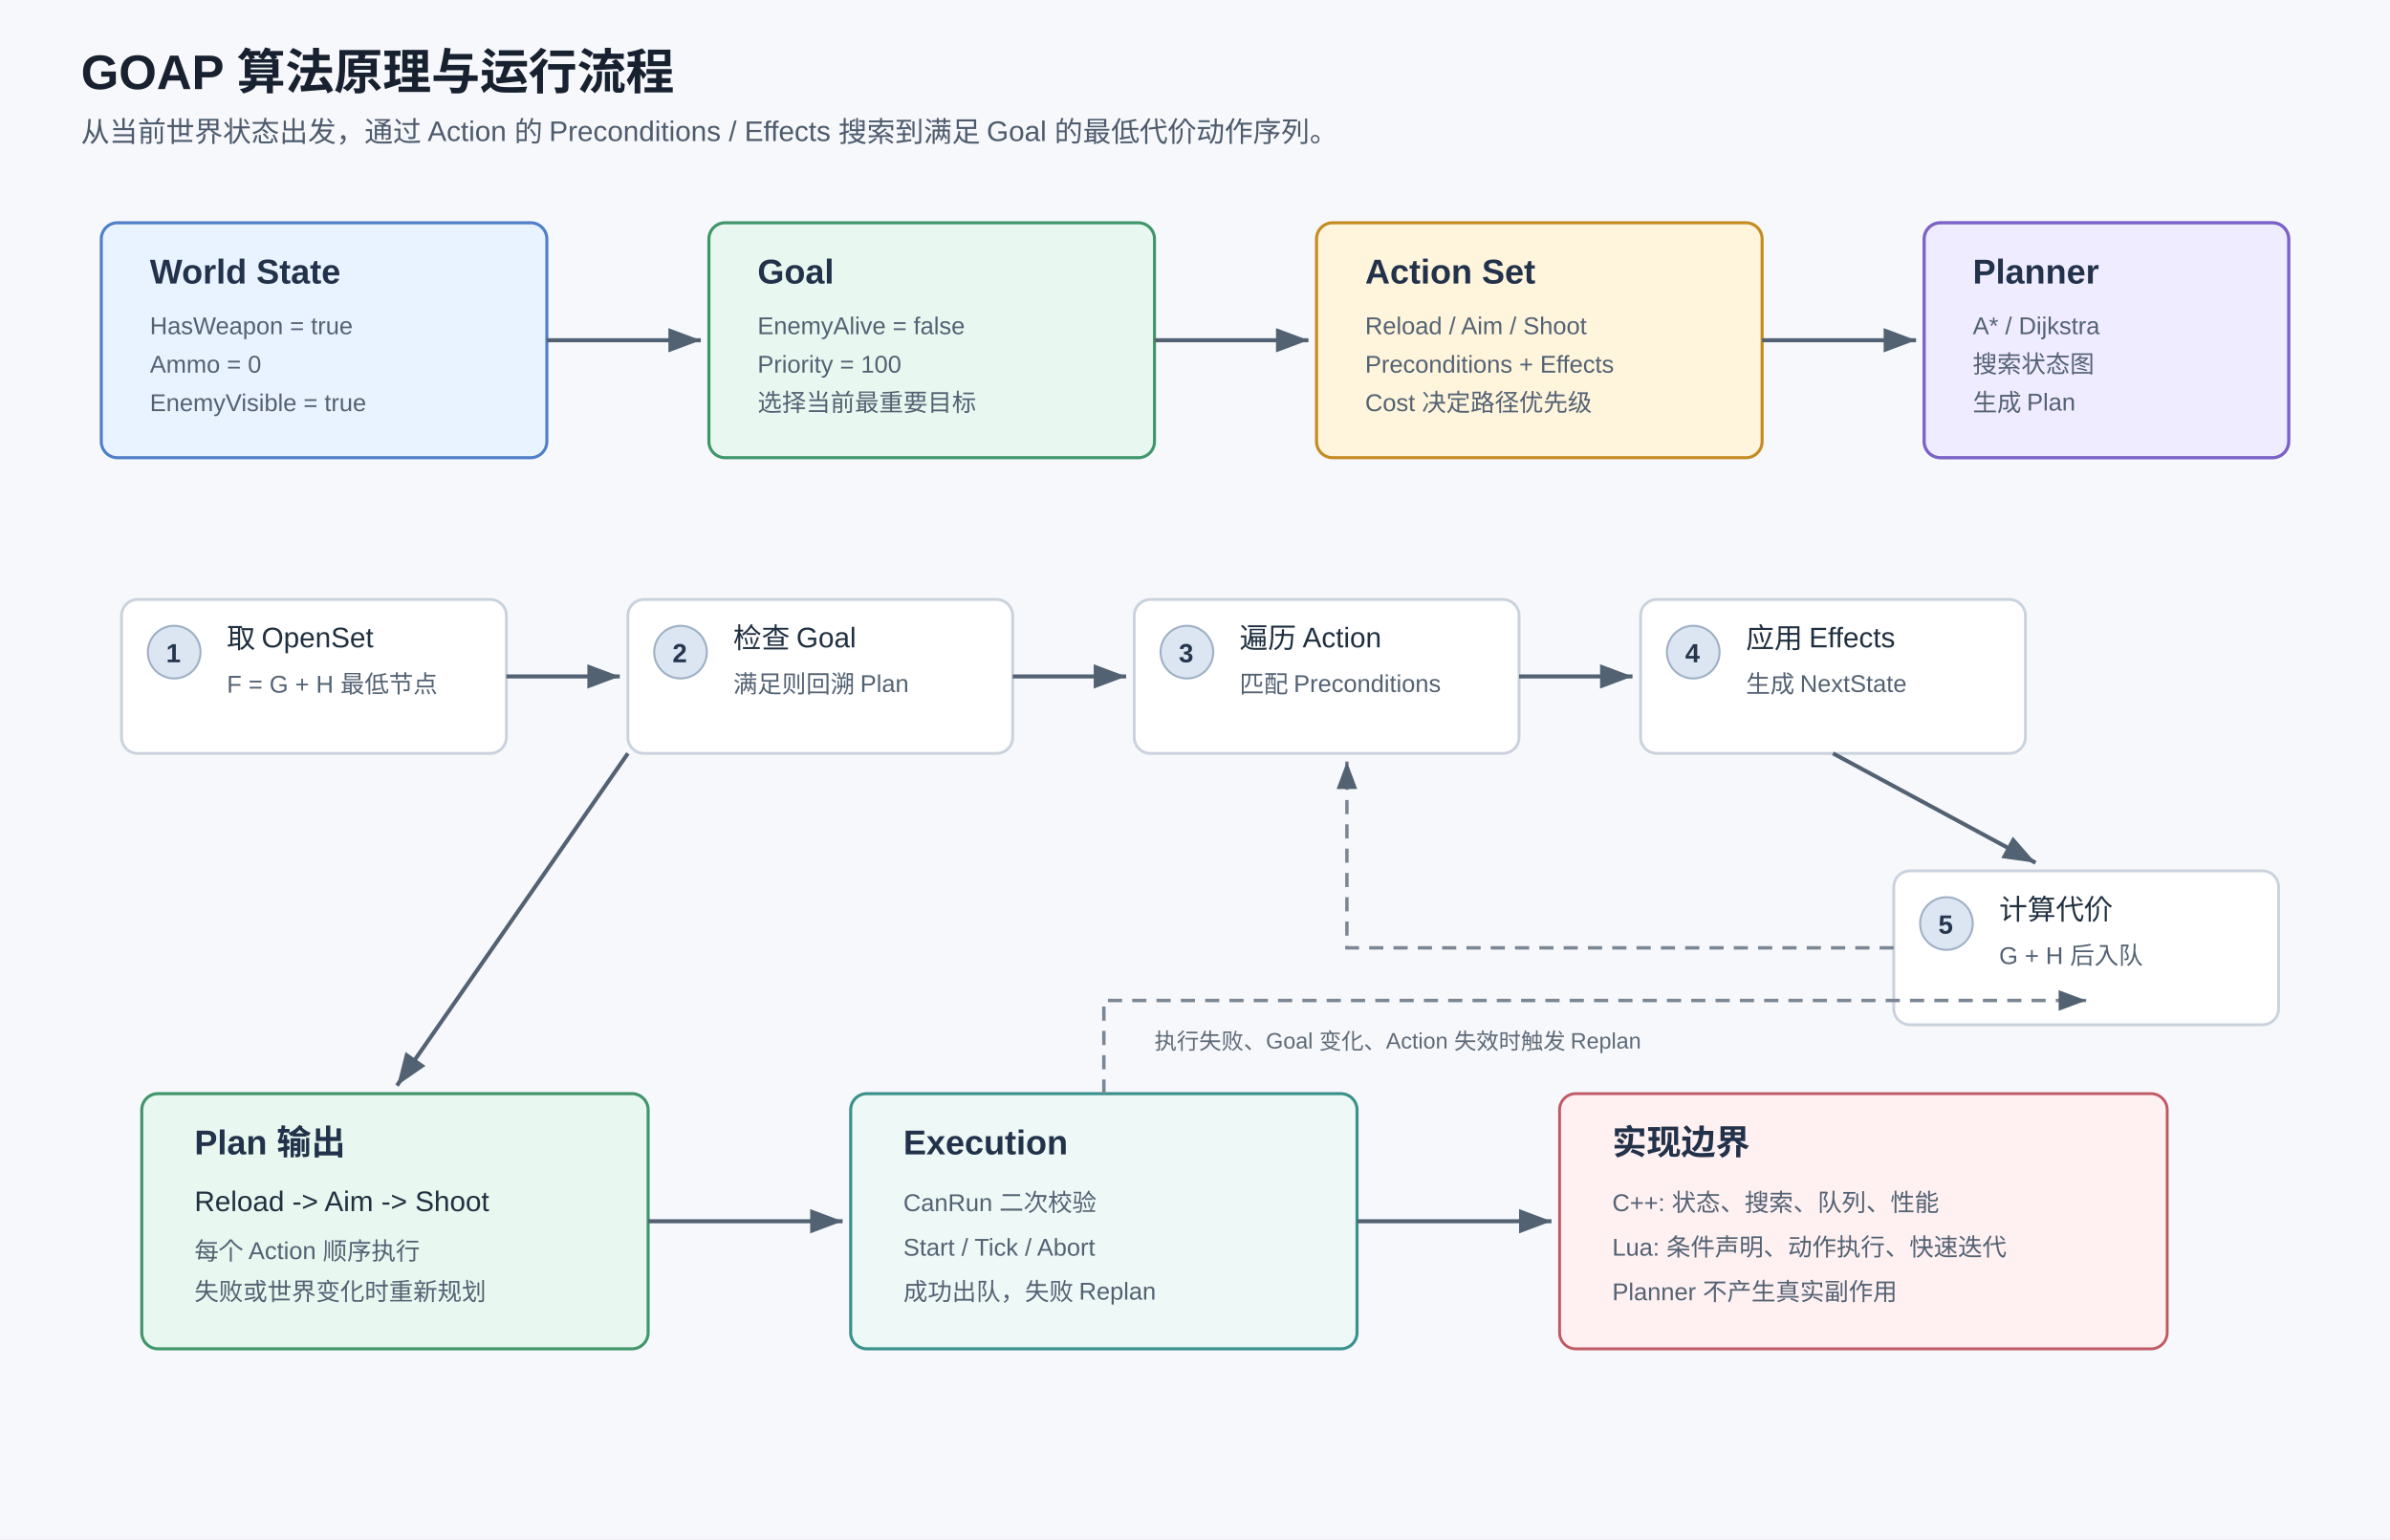
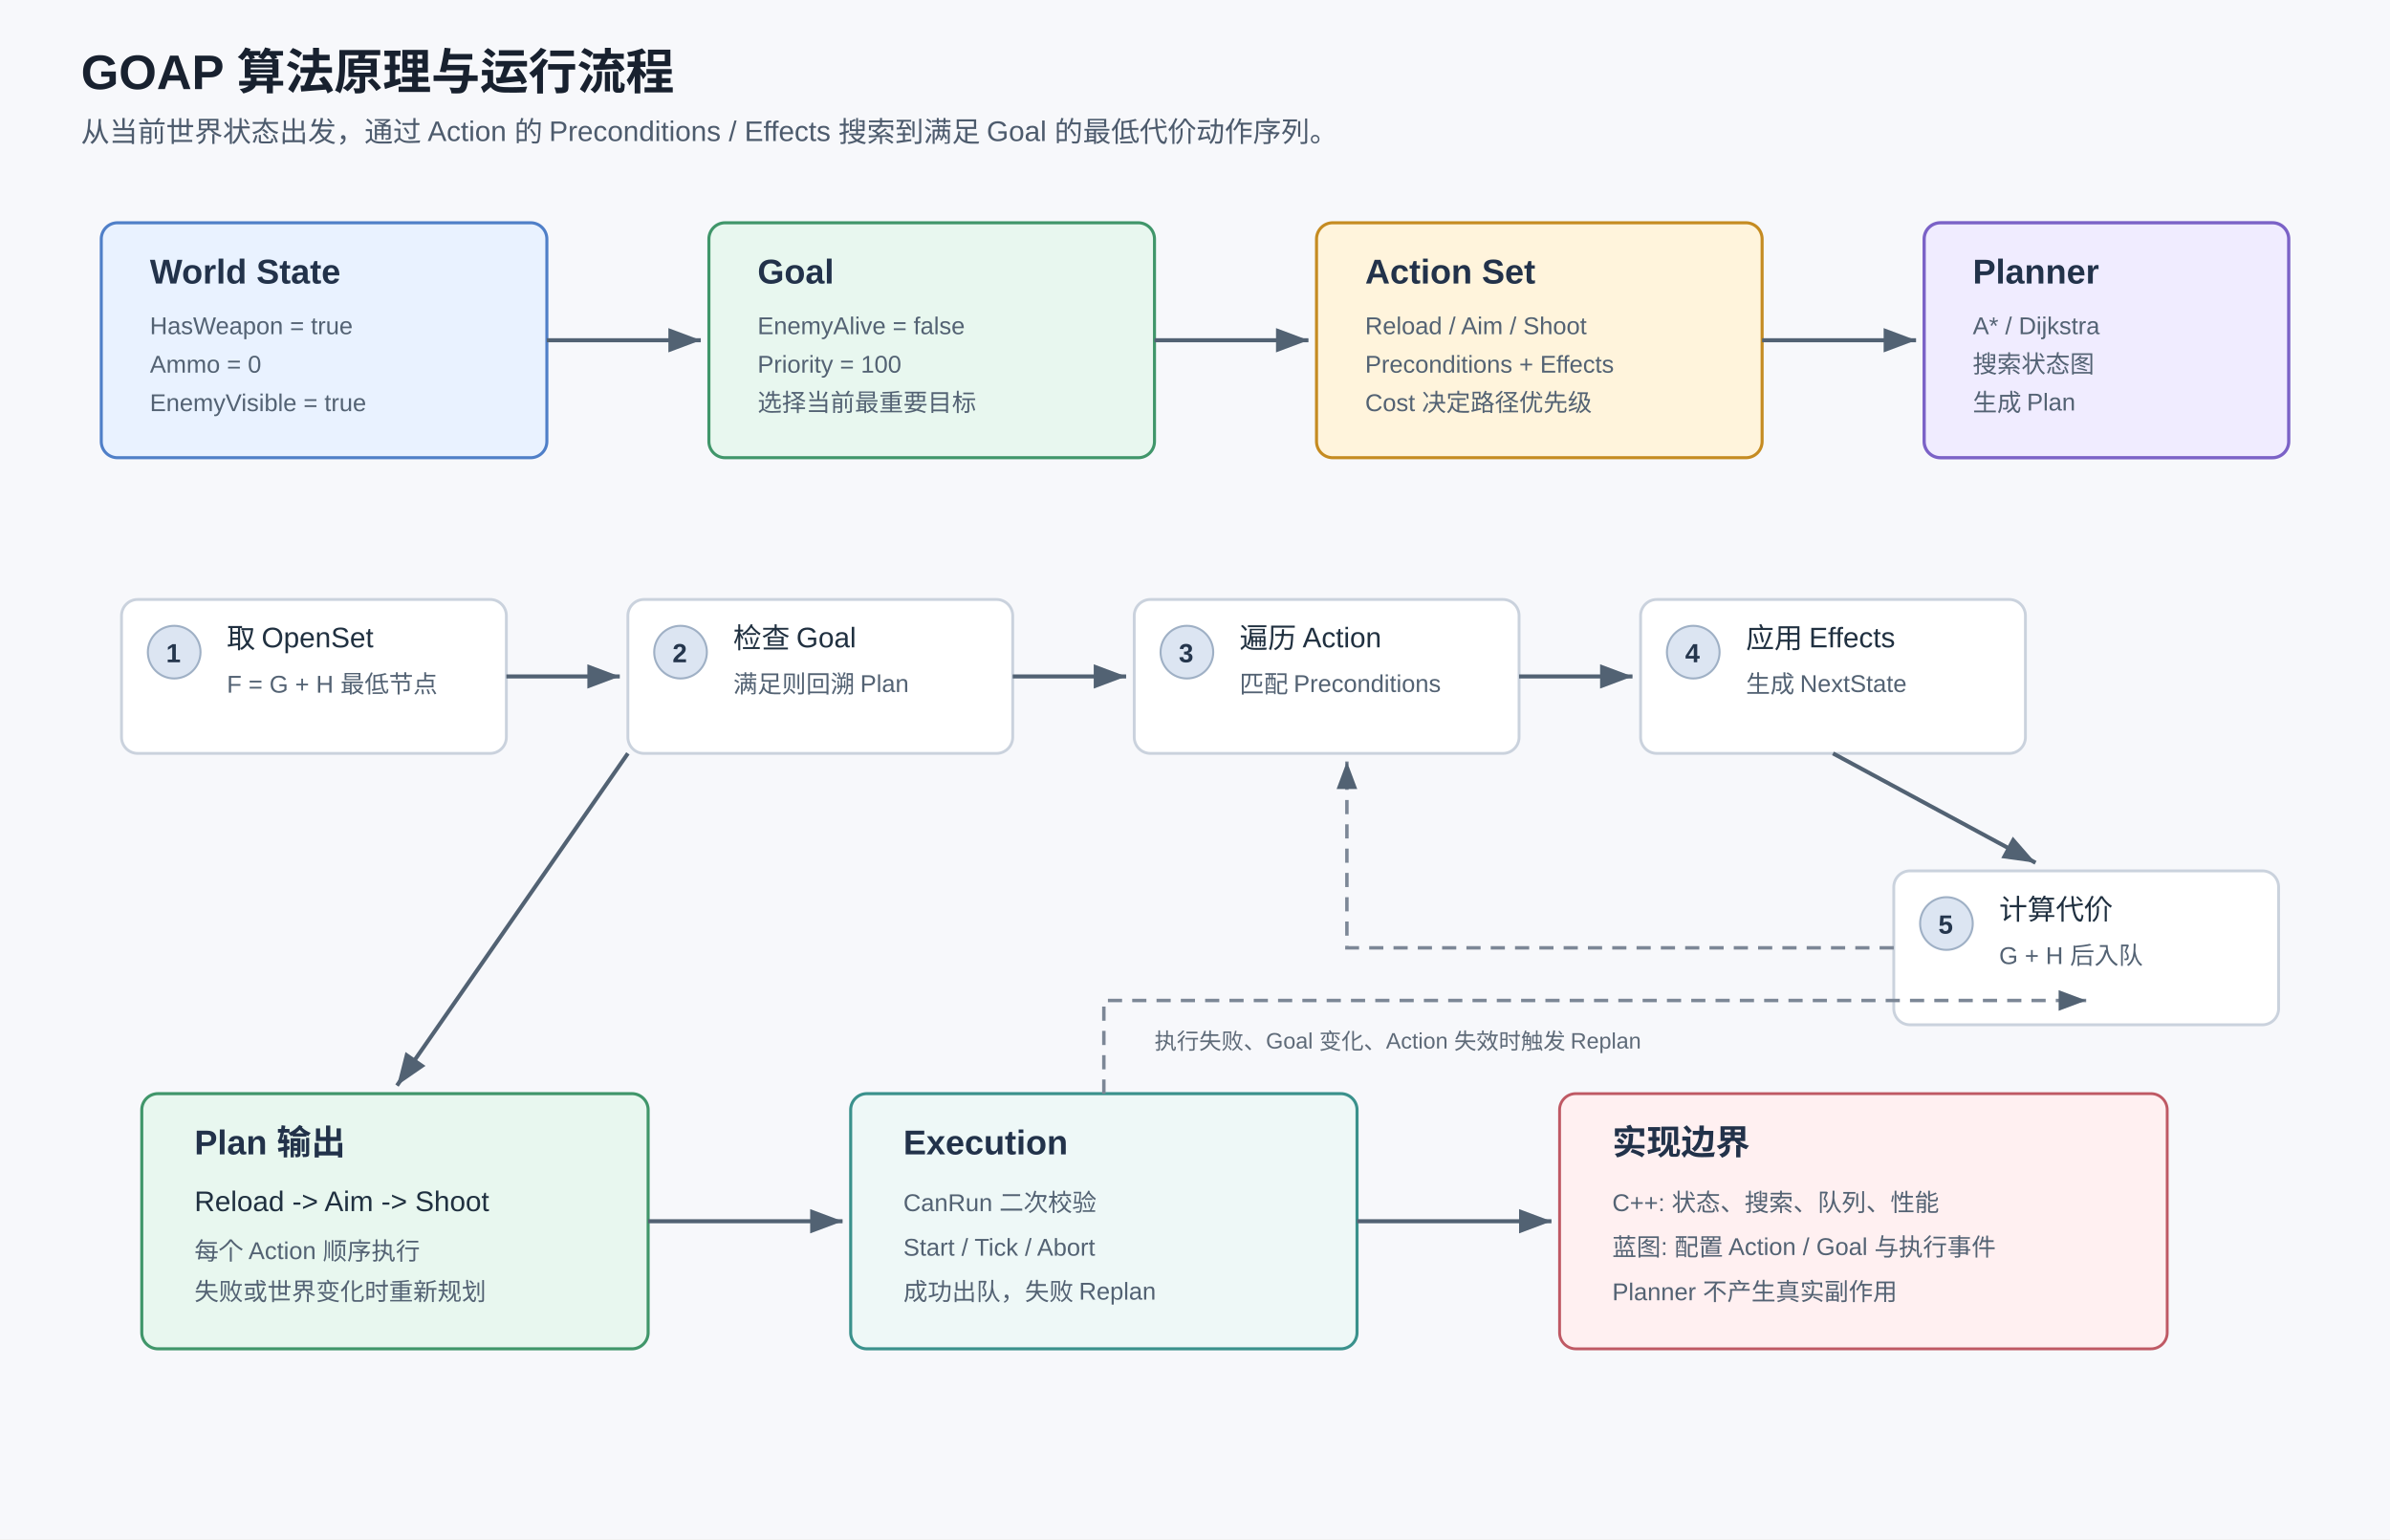
<svg xmlns="http://www.w3.org/2000/svg" width="1180" height="760" viewBox="0 0 1180 760">
  <defs>
    <style>
      .bg { fill: #f7f8fb; }
      .title { font: 700 24px "Microsoft YaHei", Arial, sans-serif; fill: #18212f; }
      .subtitle { font: 14px "Microsoft YaHei", Arial, sans-serif; fill: #4d5b6d; }
      .section { font: 700 17px "Microsoft YaHei", Arial, sans-serif; fill: #22324a; }
      .label { font: 14px "Microsoft YaHei", Arial, sans-serif; fill: #203040; }
      .small { font: 12px "Microsoft YaHei", Arial, sans-serif; fill: #536273; }
      .tiny { font: 11px "Microsoft YaHei", Arial, sans-serif; fill: #5e6a78; }
      .box { fill: #ffffff; stroke: #cad2dd; stroke-width: 1.4; rx: 8; }
      .state { fill: #e9f2ff; stroke: #4f7fc8; stroke-width: 1.5; rx: 8; }
      .goal { fill: #e8f7ef; stroke: #40966a; stroke-width: 1.5; rx: 8; }
      .action { fill: #fff4dc; stroke: #c58b21; stroke-width: 1.5; rx: 8; }
      .planner { fill: #f0ecff; stroke: #7b62c7; stroke-width: 1.6; rx: 8; }
      .exec { fill: #eef8f7; stroke: #3a918c; stroke-width: 1.5; rx: 8; }
      .warn { fill: #fff0f1; stroke: #bf5964; stroke-width: 1.4; rx: 8; }
      .line { fill: none; stroke: #526273; stroke-width: 2; marker-end: url(#arrow); }
      .dashed { fill: none; stroke: #7c8796; stroke-width: 1.7; stroke-dasharray: 7 5; marker-end: url(#arrow); }
      .num { fill: #25364d; font: 700 13px Arial, sans-serif; }
      .badge { fill: #dce5f2; stroke: #9fb0c5; stroke-width: 1; }
    </style>
    <marker id="arrow" markerWidth="10" markerHeight="10" refX="8" refY="3" orient="auto" markerUnits="strokeWidth">
      <path d="M0,0 L8,3 L0,6 Z" fill="#526273" />
    </marker>
  </defs>
  <rect class="bg" x="0" y="0" width="1180" height="760" />
  <text class="title" x="40" y="44">GOAP 算法原理与运行流程</text>
  <text class="subtitle" x="40" y="70">从当前世界状态出发，通过 Action 的 Preconditions / Effects 搜索到满足 Goal 的最低代价动作序列。</text>
  <rect class="state" x="50" y="110" width="220" height="116" />
  <text class="section" x="74" y="140">World State</text>
  <text class="small" x="74" y="165">HasWeapon = true</text>
  <text class="small" x="74" y="184">Ammo = 0</text>
  <text class="small" x="74" y="203">EnemyVisible = true</text>
  <rect class="goal" x="350" y="110" width="220" height="116" />
  <text class="section" x="374" y="140">Goal</text>
  <text class="small" x="374" y="165">EnemyAlive = false</text>
  <text class="small" x="374" y="184">Priority = 100</text>
  <text class="small" x="374" y="203">选择当前最重要目标</text>
  <rect class="action" x="650" y="110" width="220" height="116" />
  <text class="section" x="674" y="140">Action Set</text>
  <text class="small" x="674" y="165">Reload / Aim / Shoot</text>
  <text class="small" x="674" y="184">Preconditions + Effects</text>
  <text class="small" x="674" y="203">Cost 决定路径优先级</text>
  <rect class="planner" x="950" y="110" width="180" height="116" />
  <text class="section" x="974" y="140">Planner</text>
  <text class="small" x="974" y="165">A* / Dijkstra</text>
  <text class="small" x="974" y="184">搜索状态图</text>
  <text class="small" x="974" y="203">生成 Plan</text>
  <path class="line" d="M270 168 L346 168" />
  <path class="line" d="M570 168 L646 168" />
  <path class="line" d="M870 168 L946 168" />
  <rect class="box" x="60" y="296" width="190" height="76" />
  <circle class="badge" cx="86" cy="322" r="13" />
  <text class="num" x="82" y="327">1</text>
  <text class="label" x="112" y="320">取 OpenSet</text>
  <text class="small" x="112" y="342">F = G + H 最低节点</text>
  <rect class="box" x="310" y="296" width="190" height="76" />
  <circle class="badge" cx="336" cy="322" r="13" />
  <text class="num" x="332" y="327">2</text>
  <text class="label" x="362" y="320">检查 Goal</text>
  <text class="small" x="362" y="342">满足则回溯 Plan</text>
  <rect class="box" x="560" y="296" width="190" height="76" />
  <circle class="badge" cx="586" cy="322" r="13" />
  <text class="num" x="582" y="327">3</text>
  <text class="label" x="612" y="320">遍历 Action</text>
  <text class="small" x="612" y="342">匹配 Preconditions</text>
  <rect class="box" x="810" y="296" width="190" height="76" />
  <circle class="badge" cx="836" cy="322" r="13" />
  <text class="num" x="832" y="327">4</text>
  <text class="label" x="862" y="320">应用 Effects</text>
  <text class="small" x="862" y="342">生成 NextState</text>
  <rect class="box" x="935" y="430" width="190" height="76" />
  <circle class="badge" cx="961" cy="456" r="13" />
  <text class="num" x="957" y="461">5</text>
  <text class="label" x="987" y="454">计算代价</text>
  <text class="small" x="987" y="476">G + H 后入队</text>
  <path class="line" d="M250 334 L306 334" />
  <path class="line" d="M500 334 L556 334" />
  <path class="line" d="M750 334 L806 334" />
  <path class="line" d="M905 372 L1005 426" />
  <path class="dashed" d="M935 468 L665 468 L665 376" />
  <rect class="goal" x="70" y="540" width="250" height="126" />
  <text class="section" x="96" y="570">Plan 输出</text>
  <text class="label" x="96" y="598">Reload -&gt; Aim -&gt; Shoot</text>
  <text class="small" x="96" y="622">每个 Action 顺序执行</text>
  <text class="small" x="96" y="642">失败或世界变化时重新规划</text>
  <rect class="exec" x="420" y="540" width="250" height="126" />
  <text class="section" x="446" y="570">Execution</text>
  <text class="small" x="446" y="598">CanRun 二次校验</text>
  <text class="small" x="446" y="620">Start / Tick / Abort</text>
  <text class="small" x="446" y="642">成功出队，失败 Replan</text>
  <rect class="warn" x="770" y="540" width="300" height="126" />
  <text class="section" x="796" y="570">实现边界</text>
  <text class="small" x="796" y="598">C++: 状态、搜索、队列、性能</text>
-   <text class="small" x="796" y="620">Lua: 条件声明、动作执行、快速迭代</text>
+   <text class="small" x="796" y="620">蓝图: 配置 Action / Goal 与执行事件</text>
  <text class="small" x="796" y="642">Planner 不产生真实副作用</text>
  <path class="line" d="M310 372 L196 536" />
  <path class="line" d="M320 603 L416 603" />
  <path class="line" d="M670 603 L766 603" />
  <path class="dashed" d="M545 540 L545 494 L1030 494" />
  <text class="tiny" x="570" y="518">执行失败、Goal 变化、Action 失效时触发 Replan</text>
</svg>
